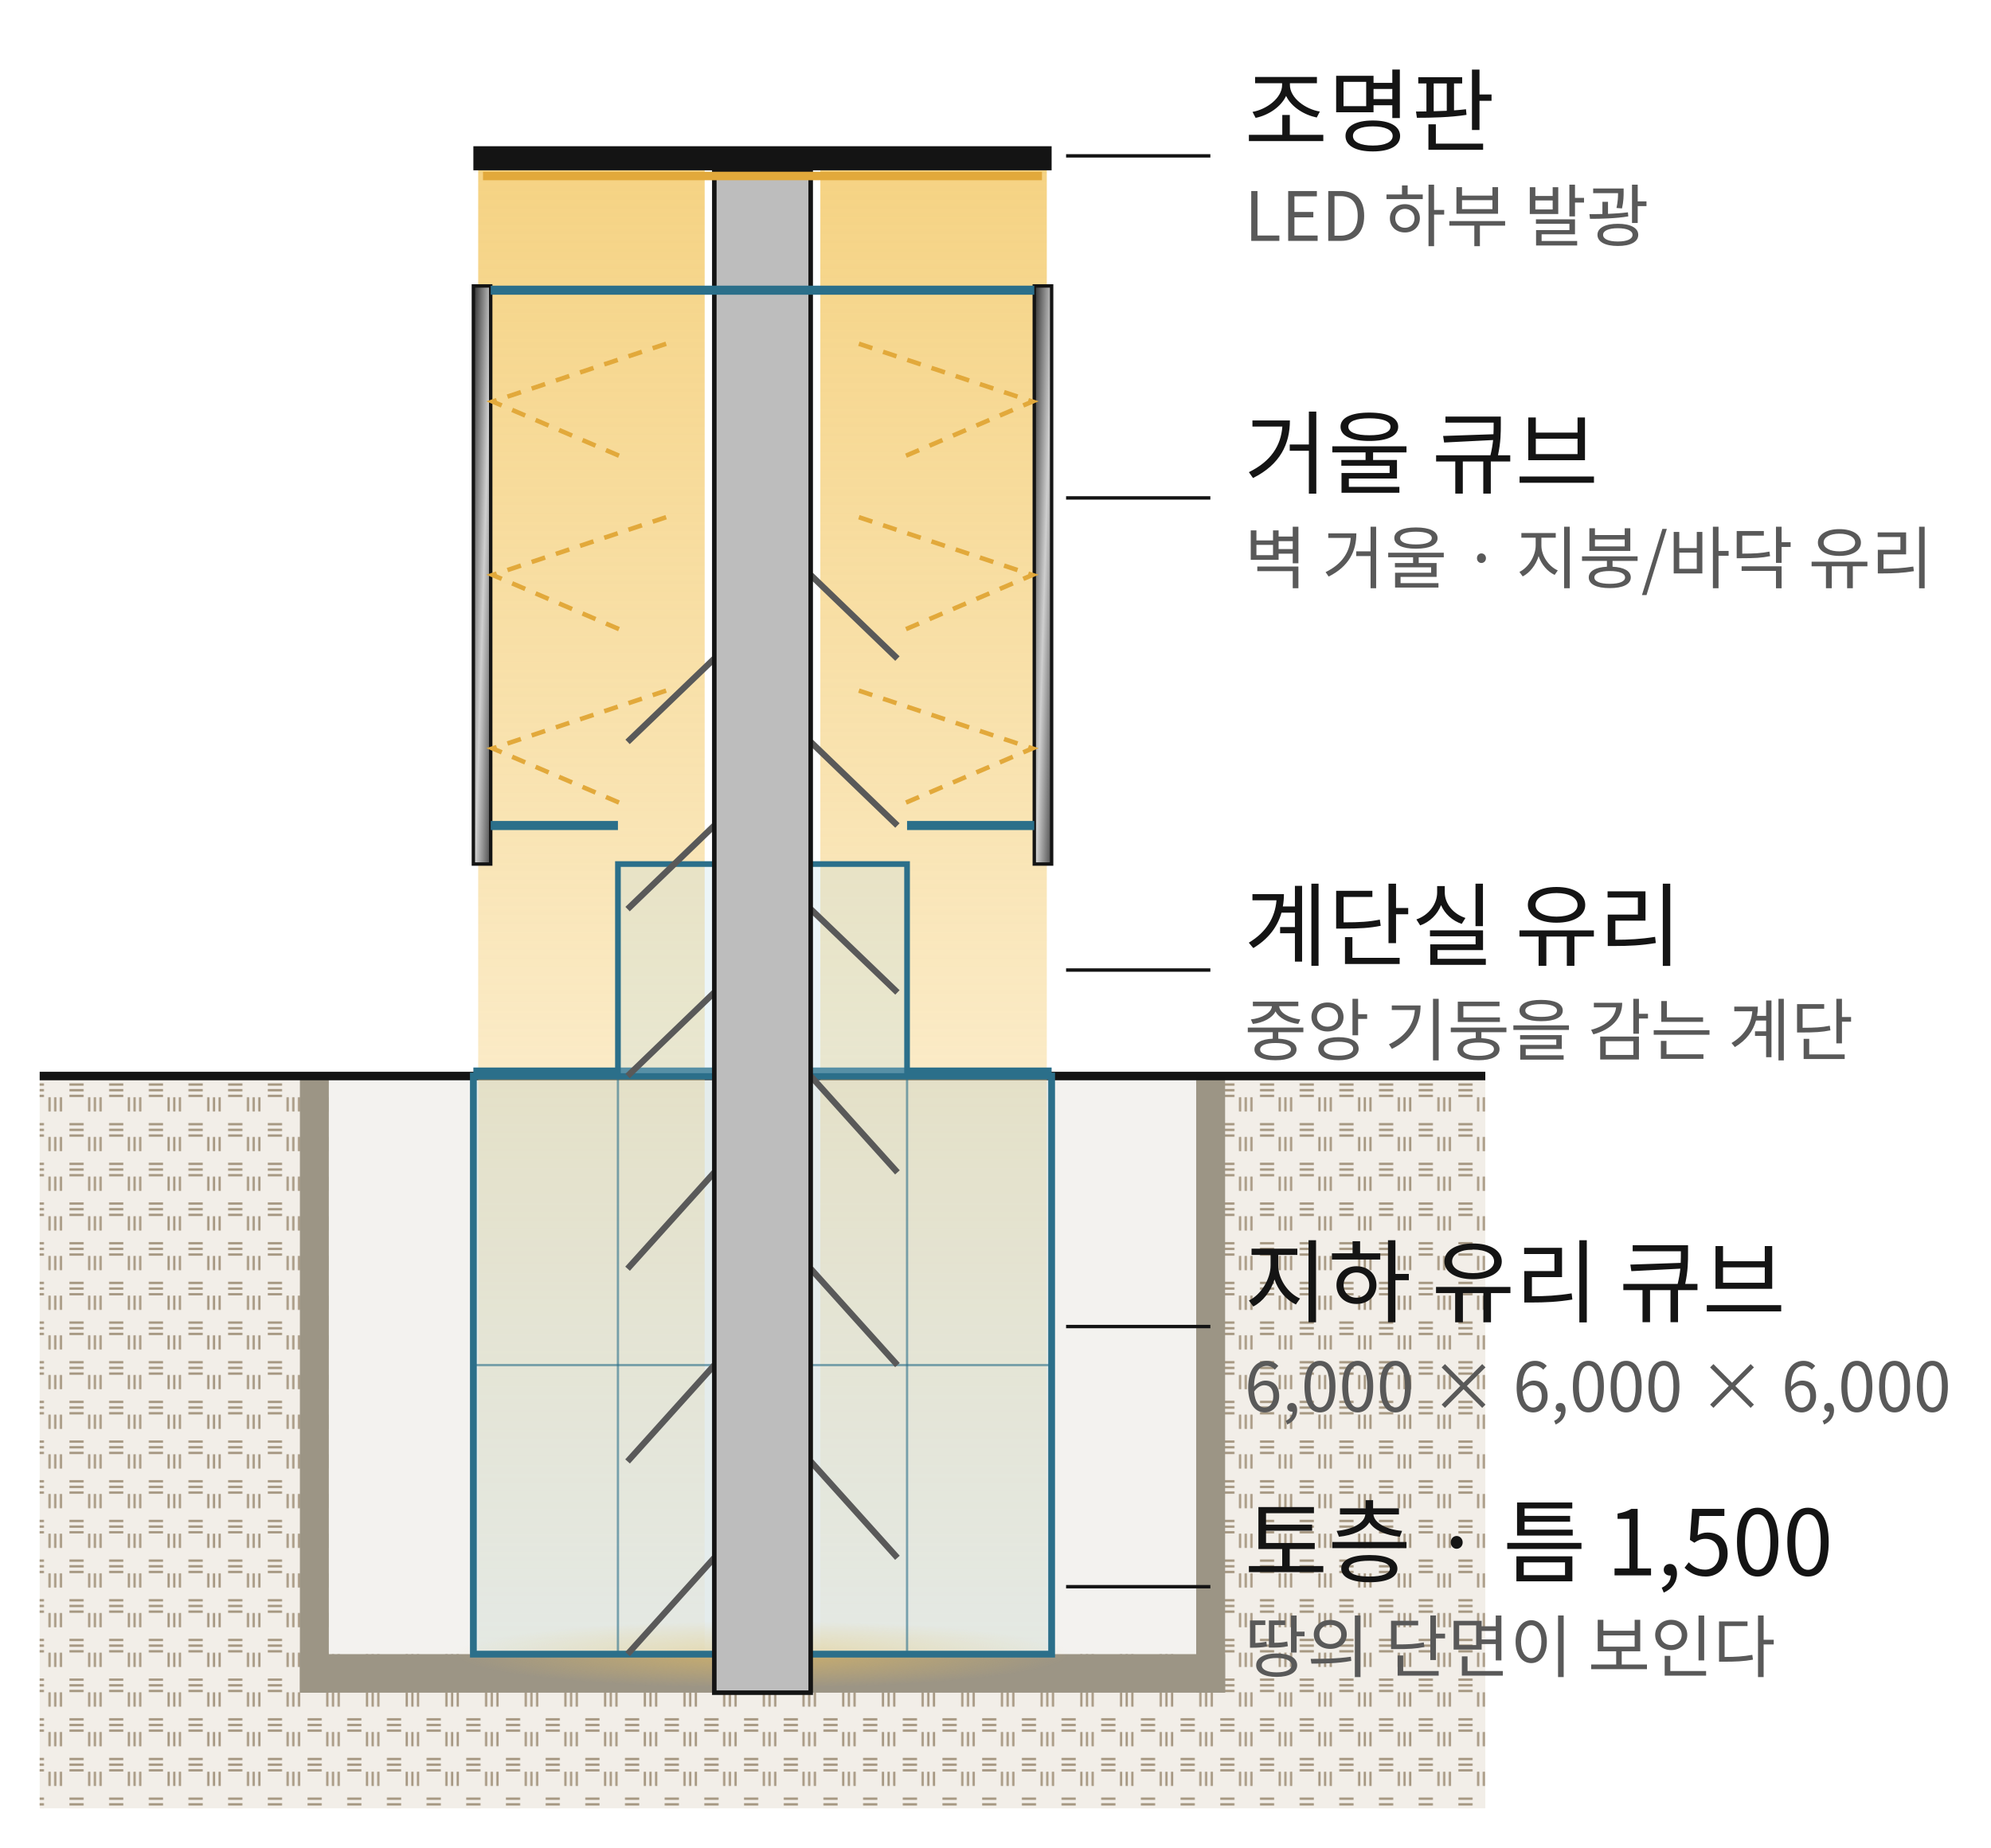
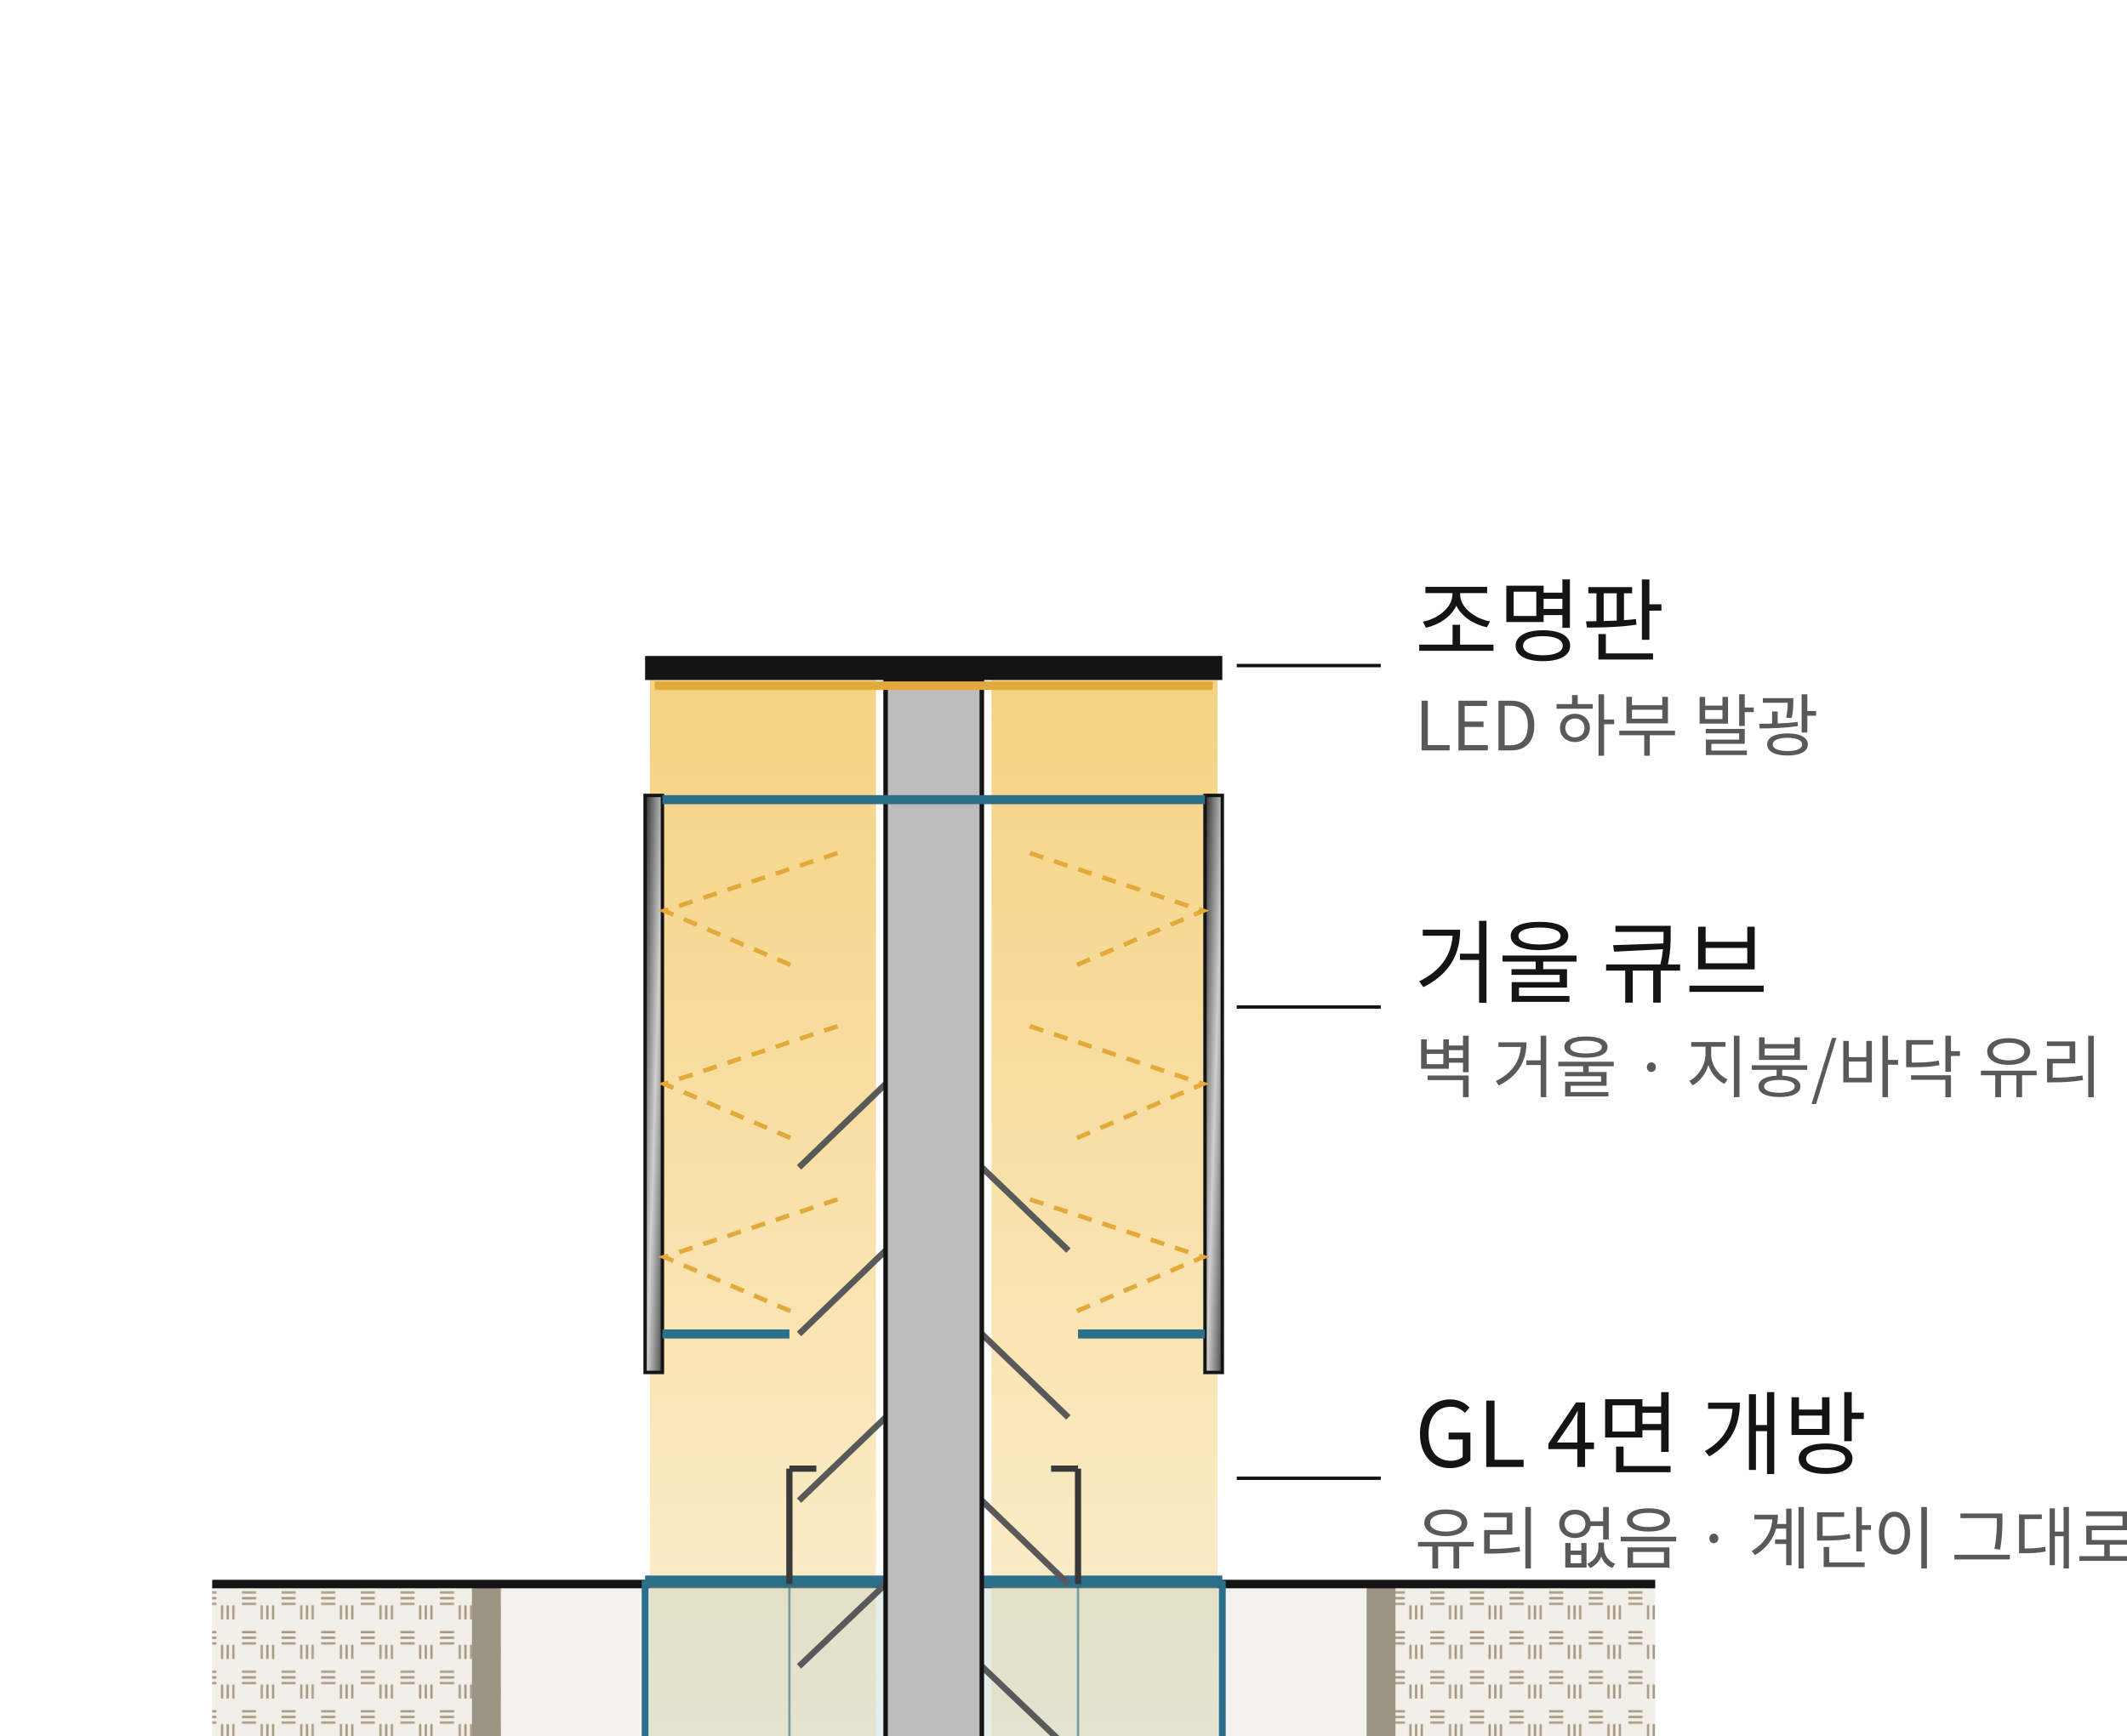
- <svg xmlns="http://www.w3.org/2000/svg" viewBox="61.0 180.3 702.4 652.1" preserveAspectRatio="xMidYMid meet" font-family="Noto Sans CJK KR, Noto Sans KR, sans-serif">
+ <svg xmlns="http://www.w3.org/2000/svg" font-family="Noto Sans CJK KR, Noto Sans KR, sans-serif">
  <defs>
    <pattern id="earthp" width="14" height="14" patternUnits="userSpaceOnUse">
      <path d="M1.5 3h5M1.5 5h5M1.5 7h5M8.5 7.5v5M10.5 7.5v5M12.5 7.5v5" stroke="#8a7a62" stroke-width="0.8" />
    </pattern>
    <linearGradient id="mA" x1="0" y1="0" x2="1" y2="1">
      <stop offset="0" stop-color="#2E2E2E" />
      <stop offset="0.55" stop-color="#CFCFCF" />
      <stop offset="1" stop-color="#4A4A4A" />
    </linearGradient>
    <linearGradient id="mB" x1="1" y1="0" x2="0" y2="1">
      <stop offset="0" stop-color="#4A4A4A" />
      <stop offset="0.4" stop-color="#A0A0A0" />
      <stop offset="1" stop-color="#2A2A2A" />
    </linearGradient>
    <linearGradient id="mC" x1="0" y1="0" x2="1" y2="1">
      <stop offset="0" stop-color="#7A7A7A" />
      <stop offset="0.5" stop-color="#BDBDBD" />
      <stop offset="1" stop-color="#6A6A6A" />
    </linearGradient>
    <linearGradient id="beam" x1="0" y1="0" x2="0" y2="1">
      <stop offset="0" stop-color="#F2C45A" stop-opacity="0.75" />
      <stop offset="1" stop-color="#F2C45A" stop-opacity="0.08" />
    </linearGradient>
    <linearGradient id="beam2" x1="0" y1="0" x2="0" y2="1">
      <stop offset="0" stop-color="#F2C45A" stop-opacity="0.45" />
      <stop offset="1" stop-color="#F2C45A" stop-opacity="0.04" />
    </linearGradient>
    <radialGradient id="glow" cx="0.5" cy="0.5" r="0.5">
      <stop offset="0" stop-color="#F2C45A" stop-opacity="0.55" />
      <stop offset="1" stop-color="#F2C45A" stop-opacity="0" />
    </radialGradient>
  </defs>
  <rect x="75.0" y="560" width="510" height="258.4" fill="url(#earthp)" />
  <rect x="75.0" y="560" width="510" height="258.4" fill="#D9CFBC" opacity="0.35" />
  <rect x="177.0" y="560" width="306" height="204" fill="#F3F2EF" />
  <rect x="166.8" y="560" width="10.2" height="217.6" fill="#9C9585" />
  <rect x="483.0" y="560" width="10.2" height="217.6" fill="#9C9585" />
  <rect x="166.8" y="764" width="326.4" height="13.6" fill="#9C9585" />
  <line x1="75.0" y1="560" x2="585.0" y2="560" stroke="#141414" stroke-width="3" />
  <polygon points="229.7,240.4 309.6,240.4 309.6,764 229.7,764" fill="url(#beam)" />
  <polygon points="350.4,240.4 430.3,240.4 430.3,764 350.4,764" fill="url(#beam)" />
  <ellipse cx="330" cy="764" rx="108.8" ry="11.9" fill="url(#glow)" />
  <rect x="228" y="560" width="204" height="204" fill="#BFDCE6" fill-opacity="0.28" stroke="#2b6f8a" stroke-width="2.4" />
  <line x1="279.0" y1="560" x2="279.0" y2="764" stroke="#2b6f8a" stroke-width="0.8" opacity="0.6" />
  <line x1="330" y1="560" x2="330" y2="764" stroke="#2b6f8a" stroke-width="0.8" opacity="0.6" />
  <line x1="381.0" y1="560" x2="381.0" y2="764" stroke="#2b6f8a" stroke-width="0.8" opacity="0.6" />
  <line x1="228" y1="662" x2="432" y2="662" stroke="#2b6f8a" stroke-width="0.8" opacity="0.6" />
  <line x1="228" y1="558.5" x2="432" y2="558.5" stroke="#2b6f8a" stroke-width="3" />
-   <rect x="279.0" y="485.2" width="102" height="74.8" fill="#BFDCE6" fill-opacity="0.3" stroke="#2b6f8a" stroke-width="2" />
-   <line x1="282.4" y1="764.0" x2="313.0" y2="730.0" stroke="#595959" stroke-width="2.2" />
-   <line x1="377.6" y1="730.0" x2="347.0" y2="696.0" stroke="#595959" stroke-width="2.2" />
-   <line x1="282.4" y1="696.0" x2="313.0" y2="662.0" stroke="#595959" stroke-width="2.2" />
-   <line x1="377.6" y1="662.0" x2="347.0" y2="628.0" stroke="#595959" stroke-width="2.2" />
-   <line x1="282.4" y1="628.0" x2="313.0" y2="594.0" stroke="#595959" stroke-width="2.2" />
-   <line x1="377.6" y1="594.0" x2="347.0" y2="560.0" stroke="#595959" stroke-width="2.2" />
-   <line x1="282.4" y1="560.0" x2="313.0" y2="530.5" stroke="#595959" stroke-width="2.2" />
-   <line x1="377.6" y1="530.5" x2="347.0" y2="501.1" stroke="#595959" stroke-width="2.2" />
-   <line x1="282.4" y1="501.1" x2="313.0" y2="471.6" stroke="#595959" stroke-width="2.2" />
-   <line x1="377.6" y1="471.6" x2="347.0" y2="442.1" stroke="#595959" stroke-width="2.2" />
-   <line x1="282.4" y1="442.1" x2="313.0" y2="412.7" stroke="#595959" stroke-width="2.2" />
-   <line x1="377.6" y1="412.7" x2="347.0" y2="383.2" stroke="#595959" stroke-width="2.2" />
+   <line x1="279.0" y1="560" x2="279.0" y2="519.2" stroke="#3a3a3a" stroke-width="2.2" />
+   <line x1="279.0" y1="519.2" x2="288.52" y2="519.2" stroke="#3a3a3a" stroke-width="2.2" />
+   <line x1="381.0" y1="560" x2="381.0" y2="519.2" stroke="#3a3a3a" stroke-width="2.2" />
+   <line x1="381.0" y1="519.2" x2="371.48" y2="519.2" stroke="#3a3a3a" stroke-width="2.2" />
+   <line x1="282.4" y1="764.0" x2="313.0" y2="734.9" stroke="#595959" stroke-width="2.2" />
+   <line x1="377.6" y1="734.9" x2="347.0" y2="705.7" stroke="#595959" stroke-width="2.2" />
+   <line x1="282.4" y1="705.7" x2="313.0" y2="676.6" stroke="#595959" stroke-width="2.2" />
+   <line x1="377.6" y1="676.6" x2="347.0" y2="647.4" stroke="#595959" stroke-width="2.2" />
+   <line x1="282.4" y1="647.4" x2="313.0" y2="618.3" stroke="#595959" stroke-width="2.2" />
+   <line x1="377.6" y1="618.3" x2="347.0" y2="589.1" stroke="#595959" stroke-width="2.2" />
+   <line x1="282.4" y1="589.1" x2="313.0" y2="560.0" stroke="#595959" stroke-width="2.2" />
+   <line x1="377.6" y1="560.0" x2="347.0" y2="530.5" stroke="#595959" stroke-width="2.2" />
+   <line x1="282.4" y1="530.5" x2="313.0" y2="501.1" stroke="#595959" stroke-width="2.2" />
+   <line x1="377.6" y1="501.1" x2="347.0" y2="471.6" stroke="#595959" stroke-width="2.2" />
+   <line x1="282.4" y1="471.6" x2="313.0" y2="442.1" stroke="#595959" stroke-width="2.2" />
+   <line x1="377.6" y1="442.1" x2="347.0" y2="412.7" stroke="#595959" stroke-width="2.2" />
+   <line x1="282.4" y1="412.7" x2="313.0" y2="383.2" stroke="#595959" stroke-width="2.2" />
  <rect x="313.0" y="240.4" width="34" height="537.2" fill="#BDBDBD" stroke="#141414" stroke-width="1.6" />
  <rect x="228" y="281.2" width="6.12" height="204" fill="url(#mA)" stroke="#141414" stroke-width="1.2" />
  <rect x="425.88" y="281.2" width="6.12" height="204" fill="url(#mA)" stroke="#141414" stroke-width="1.2" />
  <line x1="234.12" y1="471.6" x2="279.0" y2="471.6" stroke="#2b6f8a" stroke-width="3.2" />
  <line x1="381.0" y1="471.6" x2="425.88" y2="471.6" stroke="#2b6f8a" stroke-width="3.2" />
  <line x1="234.12" y1="282.7" x2="425.88" y2="282.7" stroke="#2b6f8a" stroke-width="3.2" />
  <polyline points="296.0,301.6 234.8,322.0 282.4,342.4" fill="none" stroke="#E2A93B" stroke-width="1.6" stroke-dasharray="5 4" />
  <polyline points="296.0,362.8 234.8,383.2 282.4,403.6" fill="none" stroke="#E2A93B" stroke-width="1.6" stroke-dasharray="5 4" />
  <polyline points="296.0,424.0 234.8,444.4 282.4,464.8" fill="none" stroke="#E2A93B" stroke-width="1.6" stroke-dasharray="5 4" />
  <polyline points="364.0,301.6 425.2,322.0 377.6,342.4" fill="none" stroke="#E2A93B" stroke-width="1.6" stroke-dasharray="5 4" />
  <polyline points="364.0,362.8 425.2,383.2 377.6,403.6" fill="none" stroke="#E2A93B" stroke-width="1.6" stroke-dasharray="5 4" />
  <polyline points="364.0,424.0 425.2,444.4 377.6,464.8" fill="none" stroke="#E2A93B" stroke-width="1.6" stroke-dasharray="5 4" />
  <rect x="228" y="231.9" width="204" height="8.5" fill="#141414" />
  <line x1="231.4" y1="242.4" x2="428.6" y2="242.4" stroke="#E2A93B" stroke-width="3" />
  <line x1="437.1" y1="235.3" x2="488.0" y2="235.3" stroke="#141414" stroke-width="1.2" />
  <text x="500.0" y="231.3" font-size="32" font-weight="500" fill="#141414">조명판</text>
  <text x="500.0" y="265.3" font-size="24" fill="#595959">LED 하부 발광</text>
  <line x1="437.1" y1="356.0" x2="488.0" y2="356.0" stroke="#141414" stroke-width="1.2" />
  <text x="500.0" y="352.0" font-size="32" font-weight="500" fill="#141414">거울 큐브</text>
  <text x="500.0" y="386.0" font-size="24" fill="#595959">벽 거울 · 지붕/바닥 유리</text>
  <line x1="437.1" y1="522.6" x2="488.0" y2="522.6" stroke="#141414" stroke-width="1.2" />
-   <text x="500.0" y="518.6" font-size="32" font-weight="500" fill="#141414">계단실 유리</text>
-   <text x="500.0" y="552.6" font-size="24" fill="#595959">중앙 기둥을 감는 계단</text>
+   <text x="500.0" y="518.6" font-size="32" font-weight="500" fill="#141414">GL 4면 개방</text>
+   <text x="500.0" y="552.6" font-size="24" fill="#595959">유리 없음 · 계단이 그대로 보인다</text>
  <line x1="437.1" y1="648.4" x2="488.0" y2="648.4" stroke="#141414" stroke-width="1.2" />
  <text x="500.0" y="644.4" font-size="32" font-weight="500" fill="#141414">지하 유리 큐브</text>
  <text x="500.0" y="678.4" font-size="24" fill="#595959">6,000 × 6,000 × 6,000</text>
  <line x1="437.1" y1="740.2" x2="488.0" y2="740.2" stroke="#141414" stroke-width="1.2" />
  <text x="500.0" y="736.2" font-size="32" font-weight="500" fill="#141414">토층 · 틈 1,500</text>
  <text x="500.0" y="770.2" font-size="24" fill="#595959">땅의 단면이 보인다</text>
</svg>
